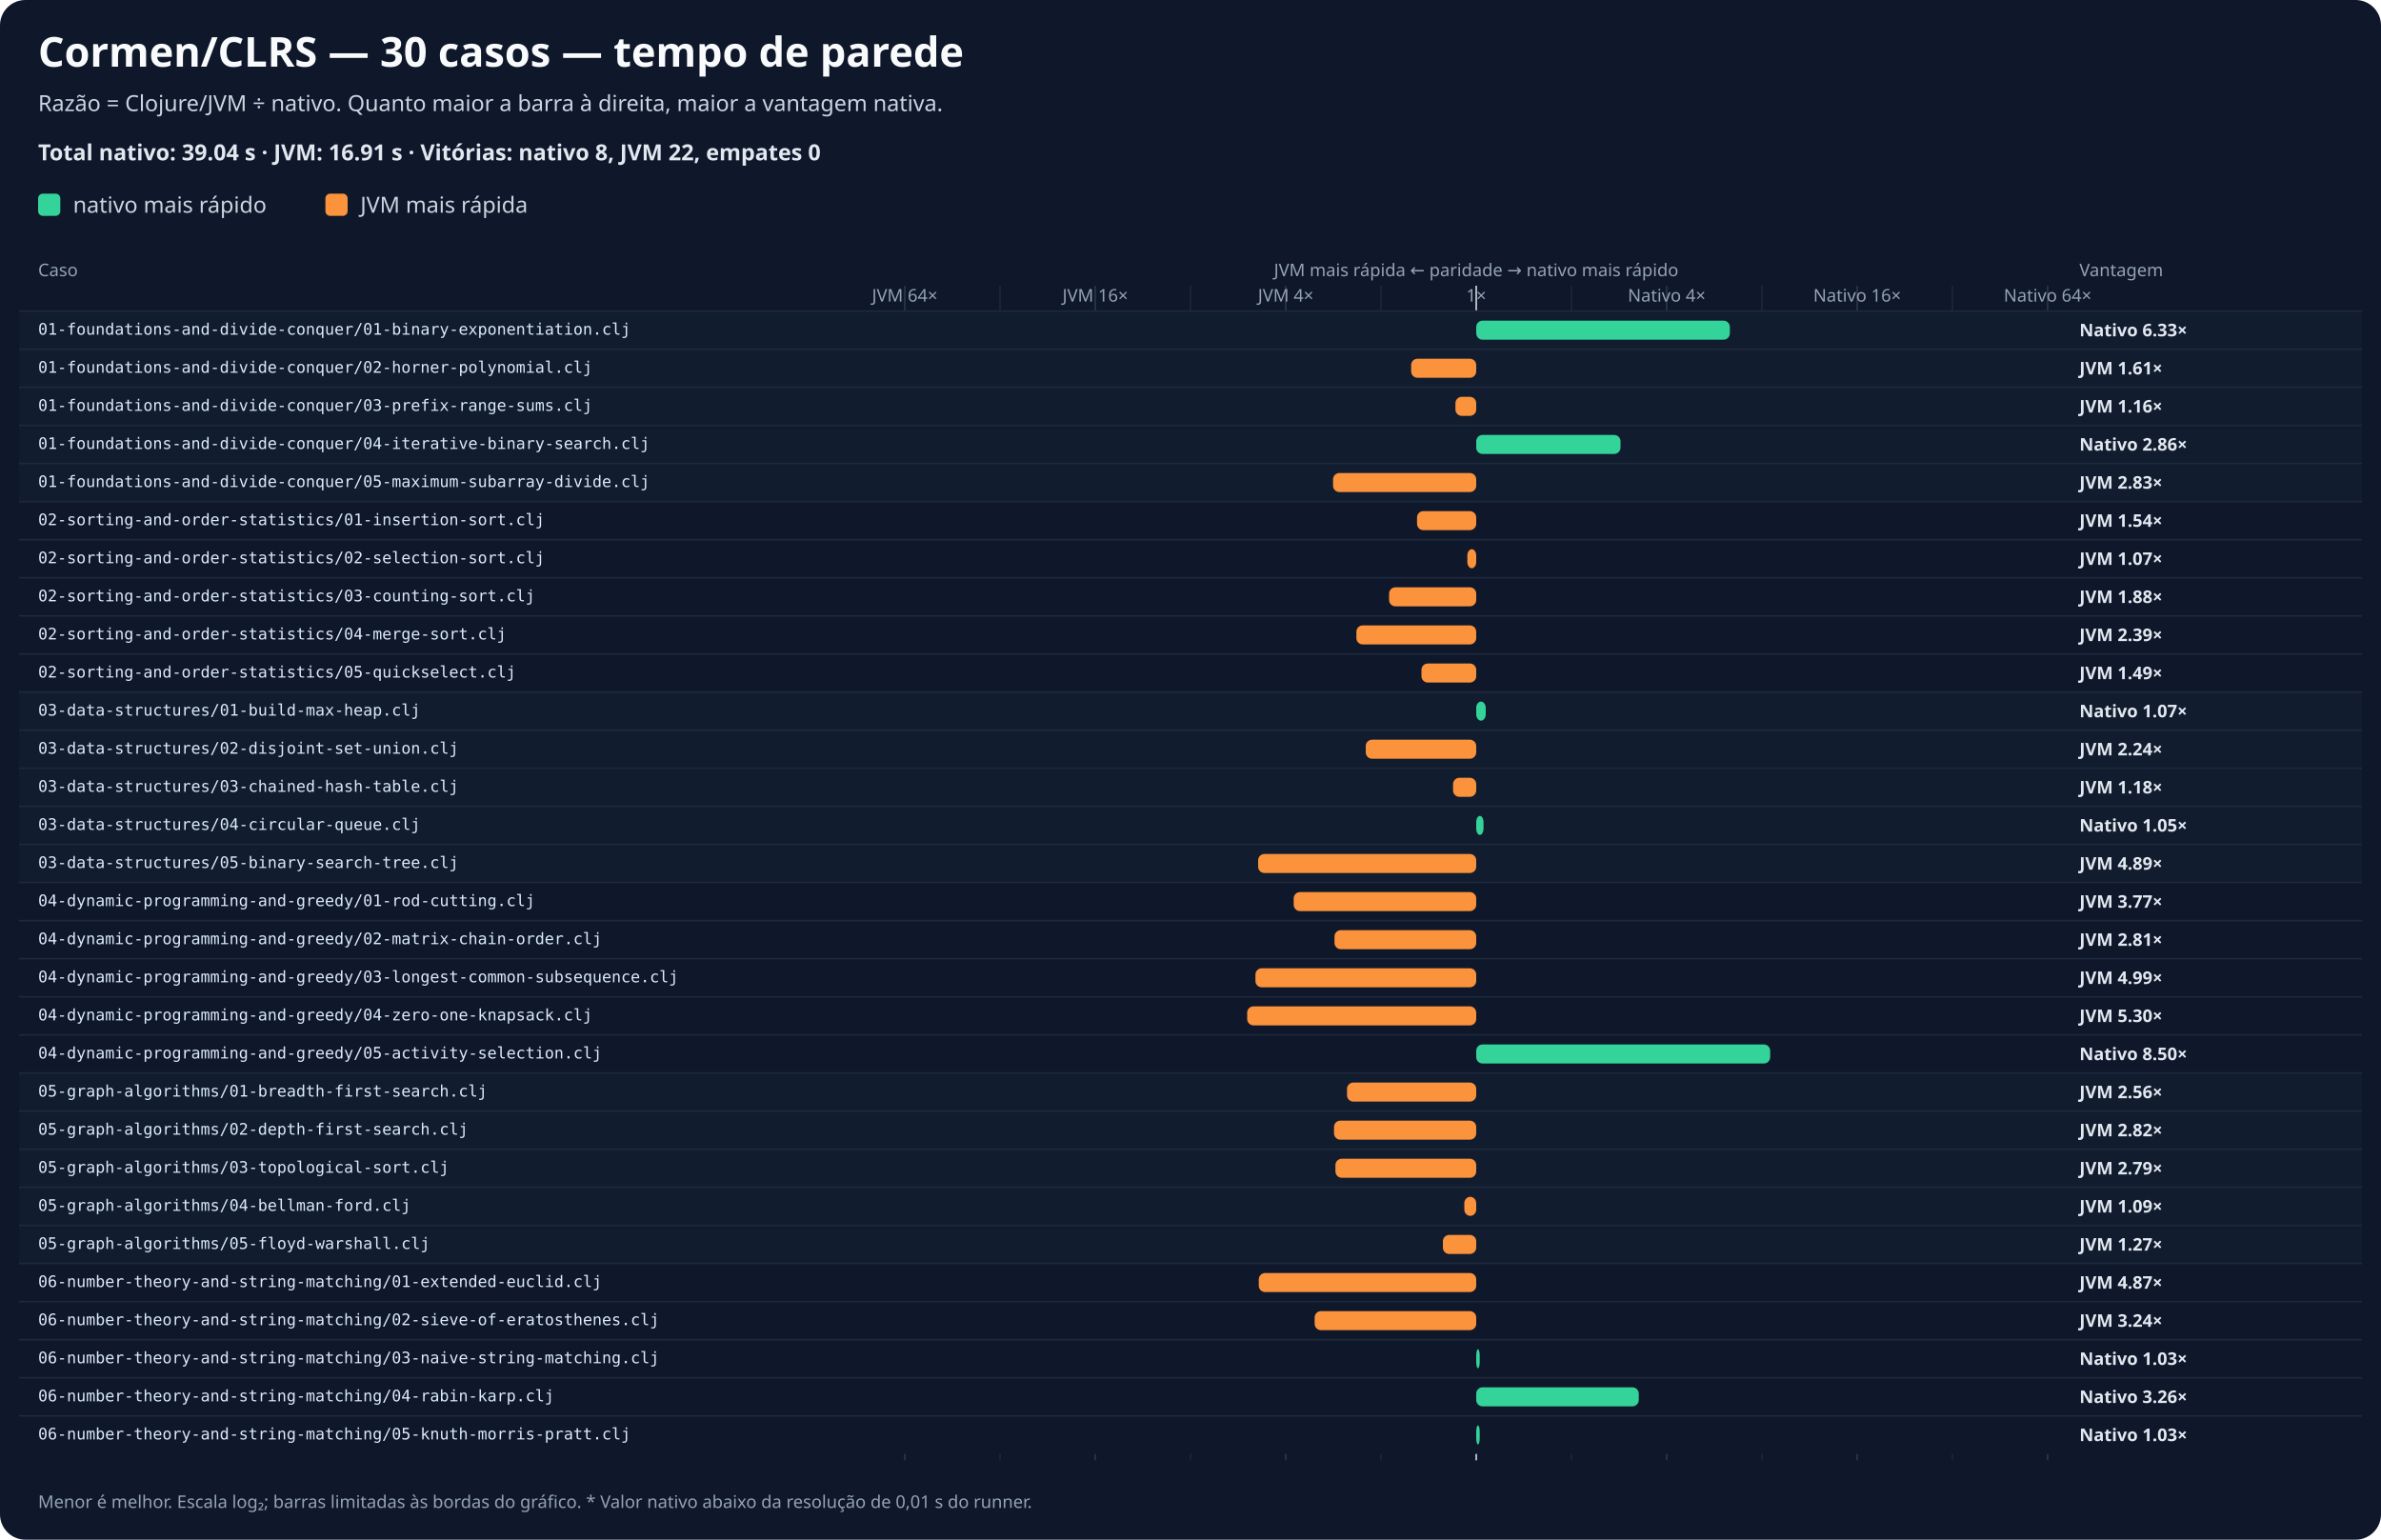
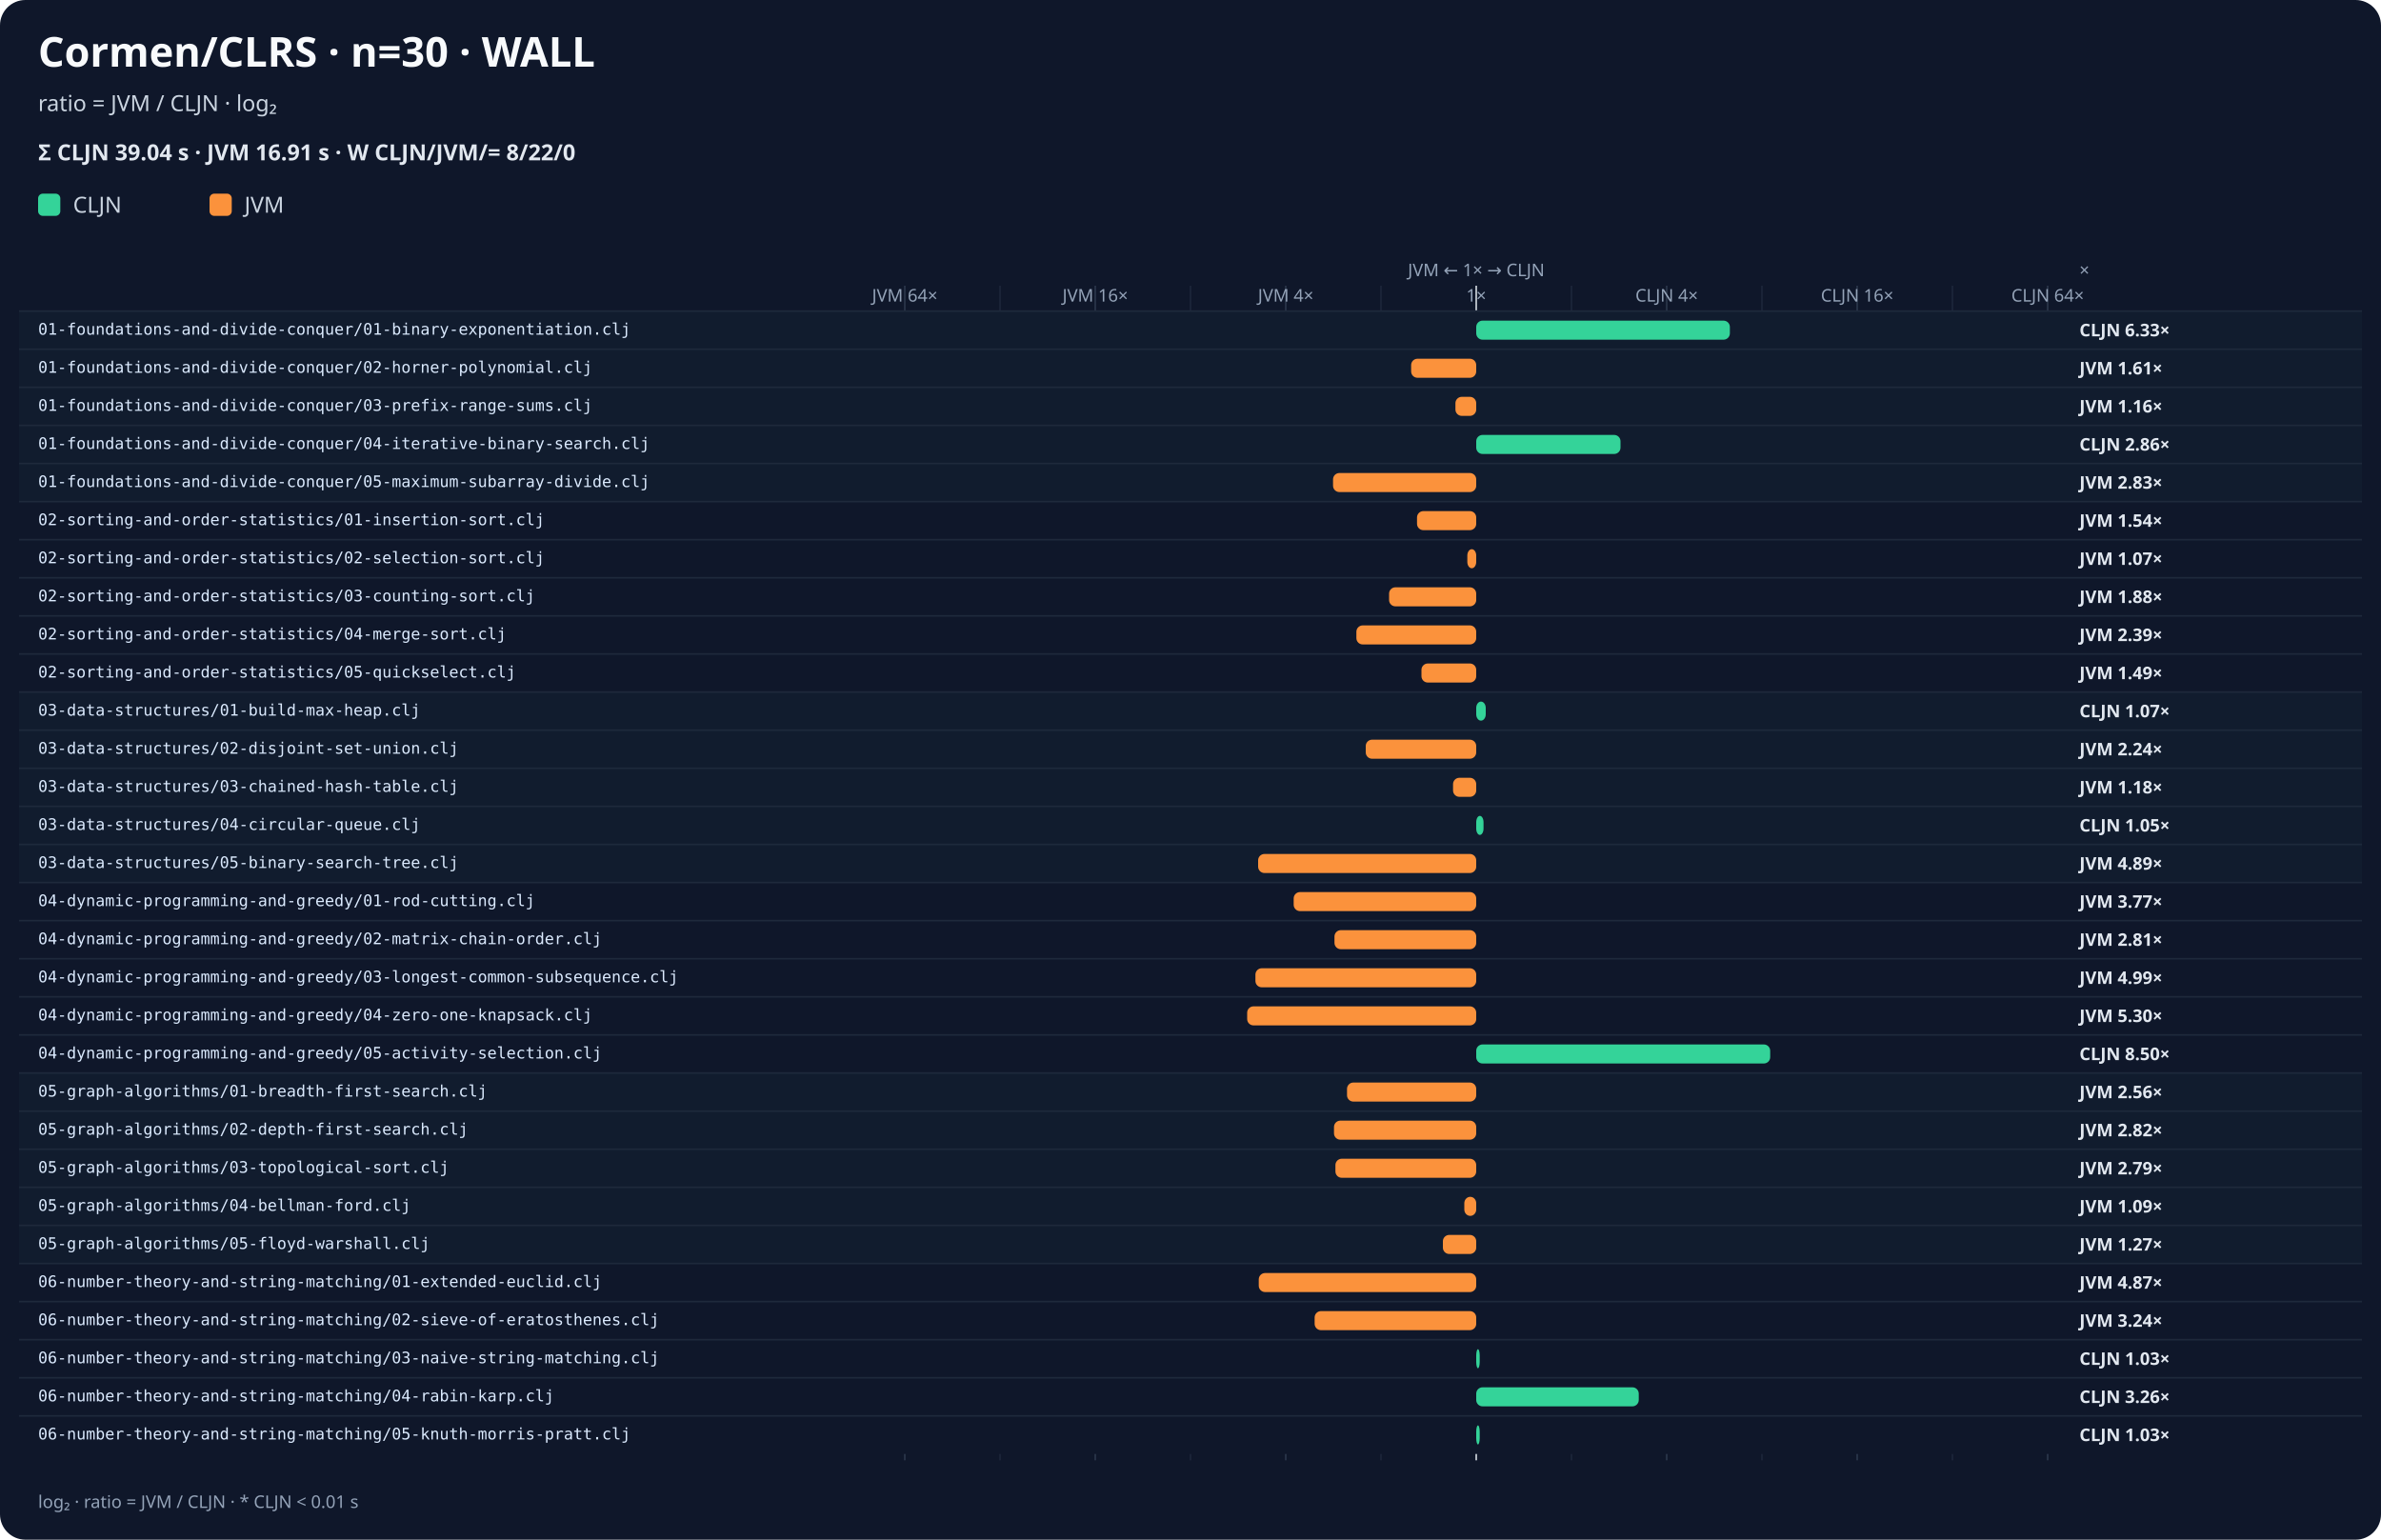
<svg xmlns="http://www.w3.org/2000/svg" width="1500" height="970" viewBox="0 0 1500 970" role="img" aria-labelledby="chart-title chart-desc">
  <style>
.title { fill: #f8fafc; font: 700 26px system-ui, sans-serif; }
.subtitle { fill: #cbd5e1; font: 14px system-ui, sans-serif; }
.summary { fill: #e2e8f0; font: 600 14px system-ui, sans-serif; }
.label { fill: #dbeafe; font: 10px ui-monospace, SFMono-Regular, Consolas, monospace; }
.value { fill: #e2e8f0; font: 600 11px system-ui, sans-serif; }
.axis { fill: #94a3b8; font: 11px system-ui, sans-serif; }
.footer { fill: #94a3b8; font: 11px system-ui, sans-serif; }
</style>
  <rect width="1500" height="970" rx="16" fill="#0f172a" />
-   <text x="24" y="42" class="title">Cormen/CLRS — 30 casos — tempo de parede</text>
-   <text x="24" y="70" class="subtitle">Razão = Clojure/JVM ÷ nativo. Quanto maior a barra à direita, maior a vantagem nativa.</text>
-   <text x="24" y="101" class="summary">Total nativo: 39.04 s · JVM: 16.91 s · Vitórias: nativo 8, JVM 22, empates 0</text>
+   <text x="24" y="42" class="title">Cormen/CLRS · n=30 · WALL</text>
+   <text x="24" y="70" class="subtitle">ratio = JVM / CLJN · log₂</text>
+   <text x="24" y="101" class="summary">Σ CLJN 39.04 s · JVM 16.91 s · W CLJN/JVM/= 8/22/0</text>
  <rect x="24" y="122" width="14" height="14" rx="3" fill="#34d399" />
-   <text x="46" y="134" class="subtitle">nativo mais rápido</text>
-   <rect x="205" y="122" width="14" height="14" rx="3" fill="#fb923c" />
-   <text x="227" y="134" class="subtitle">JVM mais rápida</text>
-   <text x="24" y="174" class="axis">Caso</text>
-   <text x="930" y="174" class="axis" text-anchor="middle">JVM mais rápida ← paridade → nativo mais rápido</text>
-   <text x="1310" y="174" class="axis">Vantagem</text>
+   <text x="46" y="134" class="subtitle">CLJN</text>
+   <rect x="132" y="122" width="14" height="14" rx="3" fill="#fb923c" />
+   <text x="154" y="134" class="subtitle">JVM</text>
+   <text x="930" y="174" class="axis" text-anchor="middle">JVM ← 1× → CLJN</text>
+   <text x="1310" y="174" class="axis">×</text>
  <line x1="570.0" y1="180" x2="570.0" y2="920" stroke="#334155" opacity="0.75" />
  <text x="570.0" y="190" class="axis" text-anchor="middle">JVM 64×</text>
  <line x1="630.0" y1="180" x2="630.0" y2="920" stroke="#334155" opacity="0.35" />
  <line x1="690.0" y1="180" x2="690.0" y2="920" stroke="#334155" opacity="0.75" />
  <text x="690.0" y="190" class="axis" text-anchor="middle">JVM 16×</text>
  <line x1="750.0" y1="180" x2="750.0" y2="920" stroke="#334155" opacity="0.35" />
  <line x1="810.0" y1="180" x2="810.0" y2="920" stroke="#334155" opacity="0.75" />
  <text x="810.0" y="190" class="axis" text-anchor="middle">JVM 4×</text>
  <line x1="870.0" y1="180" x2="870.0" y2="920" stroke="#334155" opacity="0.35" />
  <line x1="930.0" y1="180" x2="930.0" y2="920" stroke="#e2e8f0" opacity="0.90" />
  <text x="930.0" y="190" class="axis" text-anchor="middle">1×</text>
  <line x1="990.0" y1="180" x2="990.0" y2="920" stroke="#334155" opacity="0.35" />
  <line x1="1050.0" y1="180" x2="1050.0" y2="920" stroke="#334155" opacity="0.75" />
-   <text x="1050.0" y="190" class="axis" text-anchor="middle">Nativo 4×</text>
+   <text x="1050.0" y="190" class="axis" text-anchor="middle">CLJN 4×</text>
  <line x1="1110.0" y1="180" x2="1110.0" y2="920" stroke="#334155" opacity="0.35" />
  <line x1="1170.0" y1="180" x2="1170.0" y2="920" stroke="#334155" opacity="0.75" />
-   <text x="1170.0" y="190" class="axis" text-anchor="middle">Nativo 16×</text>
+   <text x="1170.0" y="190" class="axis" text-anchor="middle">CLJN 16×</text>
  <line x1="1230.0" y1="180" x2="1230.0" y2="920" stroke="#334155" opacity="0.35" />
  <line x1="1290.0" y1="180" x2="1290.0" y2="920" stroke="#334155" opacity="0.75" />
-   <text x="1290.0" y="190" class="axis" text-anchor="middle">Nativo 64×</text>
+   <text x="1290.0" y="190" class="axis" text-anchor="middle">CLJN 64×</text>
  <rect x="12" y="196" width="1476" height="24" fill="#111c2e" />
  <line x1="12" y1="196" x2="1488" y2="196" stroke="#1e293b" />
  <text x="24" y="208.0" class="label" dominant-baseline="middle">01-foundations-and-divide-conquer/01-binary-exponentiation.clj</text>
  <rect x="930.0" y="202.0" width="159.8" height="12" rx="4" fill="#34d399" />
-   <text x="1310" y="208.0" class="value" dominant-baseline="middle">Nativo 6.33×</text>
+   <text x="1310" y="208.0" class="value" dominant-baseline="middle">CLJN 6.33×</text>
  <rect x="12" y="220" width="1476" height="24" fill="#111c2e" />
  <line x1="12" y1="220" x2="1488" y2="220" stroke="#1e293b" />
  <text x="24" y="232.0" class="label" dominant-baseline="middle">01-foundations-and-divide-conquer/02-horner-polynomial.clj</text>
  <rect x="889.0" y="226.0" width="41.0" height="12" rx="4" fill="#fb923c" />
  <text x="1310" y="232.0" class="value" dominant-baseline="middle">JVM 1.61×</text>
  <rect x="12" y="244" width="1476" height="24" fill="#111c2e" />
  <line x1="12" y1="244" x2="1488" y2="244" stroke="#1e293b" />
  <text x="24" y="256.0" class="label" dominant-baseline="middle">01-foundations-and-divide-conquer/03-prefix-range-sums.clj</text>
  <rect x="916.9" y="250.0" width="13.1" height="12" rx="4" fill="#fb923c" />
  <text x="1310" y="256.0" class="value" dominant-baseline="middle">JVM 1.16×</text>
  <rect x="12" y="268" width="1476" height="24" fill="#111c2e" />
  <line x1="12" y1="268" x2="1488" y2="268" stroke="#1e293b" />
  <text x="24" y="280.0" class="label" dominant-baseline="middle">01-foundations-and-divide-conquer/04-iterative-binary-search.clj</text>
  <rect x="930.0" y="274.0" width="90.9" height="12" rx="4" fill="#34d399" />
-   <text x="1310" y="280.0" class="value" dominant-baseline="middle">Nativo 2.86×</text>
+   <text x="1310" y="280.0" class="value" dominant-baseline="middle">CLJN 2.86×</text>
  <rect x="12" y="292" width="1476" height="24" fill="#111c2e" />
  <line x1="12" y1="292" x2="1488" y2="292" stroke="#1e293b" />
  <text x="24" y="304.0" class="label" dominant-baseline="middle">01-foundations-and-divide-conquer/05-maximum-subarray-divide.clj</text>
  <rect x="839.8" y="298.0" width="90.2" height="12" rx="4" fill="#fb923c" />
  <text x="1310" y="304.0" class="value" dominant-baseline="middle">JVM 2.83×</text>
  <rect x="12" y="316" width="1476" height="24" fill="#0f172a" />
  <line x1="12" y1="316" x2="1488" y2="316" stroke="#1e293b" />
  <text x="24" y="328.0" class="label" dominant-baseline="middle">02-sorting-and-order-statistics/01-insertion-sort.clj</text>
  <rect x="892.7" y="322.0" width="37.3" height="12" rx="4" fill="#fb923c" />
  <text x="1310" y="328.0" class="value" dominant-baseline="middle">JVM 1.54×</text>
  <rect x="12" y="340" width="1476" height="24" fill="#0f172a" />
  <line x1="12" y1="340" x2="1488" y2="340" stroke="#1e293b" />
  <text x="24" y="352.0" class="label" dominant-baseline="middle">02-sorting-and-order-statistics/02-selection-sort.clj</text>
  <rect x="924.4" y="346.0" width="5.6" height="12" rx="4" fill="#fb923c" />
  <text x="1310" y="352.0" class="value" dominant-baseline="middle">JVM 1.07×</text>
  <rect x="12" y="364" width="1476" height="24" fill="#0f172a" />
  <line x1="12" y1="364" x2="1488" y2="364" stroke="#1e293b" />
  <text x="24" y="376.0" class="label" dominant-baseline="middle">02-sorting-and-order-statistics/03-counting-sort.clj</text>
  <rect x="875.1" y="370.0" width="54.9" height="12" rx="4" fill="#fb923c" />
  <text x="1310" y="376.0" class="value" dominant-baseline="middle">JVM 1.88×</text>
  <rect x="12" y="388" width="1476" height="24" fill="#0f172a" />
  <line x1="12" y1="388" x2="1488" y2="388" stroke="#1e293b" />
  <text x="24" y="400.0" class="label" dominant-baseline="middle">02-sorting-and-order-statistics/04-merge-sort.clj</text>
  <rect x="854.5" y="394.0" width="75.5" height="12" rx="4" fill="#fb923c" />
  <text x="1310" y="400.0" class="value" dominant-baseline="middle">JVM 2.39×</text>
  <rect x="12" y="412" width="1476" height="24" fill="#0f172a" />
  <line x1="12" y1="412" x2="1488" y2="412" stroke="#1e293b" />
  <text x="24" y="424.0" class="label" dominant-baseline="middle">02-sorting-and-order-statistics/05-quickselect.clj</text>
  <rect x="895.5" y="418.0" width="34.5" height="12" rx="4" fill="#fb923c" />
  <text x="1310" y="424.0" class="value" dominant-baseline="middle">JVM 1.49×</text>
  <rect x="12" y="436" width="1476" height="24" fill="#111c2e" />
  <line x1="12" y1="436" x2="1488" y2="436" stroke="#1e293b" />
  <text x="24" y="448.0" class="label" dominant-baseline="middle">03-data-structures/01-build-max-heap.clj</text>
  <rect x="930.0" y="442.0" width="6.0" height="12" rx="4" fill="#34d399" />
-   <text x="1310" y="448.0" class="value" dominant-baseline="middle">Nativo 1.07×</text>
+   <text x="1310" y="448.0" class="value" dominant-baseline="middle">CLJN 1.07×</text>
  <rect x="12" y="460" width="1476" height="24" fill="#111c2e" />
  <line x1="12" y1="460" x2="1488" y2="460" stroke="#1e293b" />
  <text x="24" y="472.0" class="label" dominant-baseline="middle">03-data-structures/02-disjoint-set-union.clj</text>
  <rect x="860.4" y="466.0" width="69.6" height="12" rx="4" fill="#fb923c" />
  <text x="1310" y="472.0" class="value" dominant-baseline="middle">JVM 2.24×</text>
  <rect x="12" y="484" width="1476" height="24" fill="#111c2e" />
  <line x1="12" y1="484" x2="1488" y2="484" stroke="#1e293b" />
  <text x="24" y="496.0" class="label" dominant-baseline="middle">03-data-structures/03-chained-hash-table.clj</text>
  <rect x="915.4" y="490.0" width="14.6" height="12" rx="4" fill="#fb923c" />
  <text x="1310" y="496.0" class="value" dominant-baseline="middle">JVM 1.18×</text>
  <rect x="12" y="508" width="1476" height="24" fill="#111c2e" />
  <line x1="12" y1="508" x2="1488" y2="508" stroke="#1e293b" />
  <text x="24" y="520.0" class="label" dominant-baseline="middle">03-data-structures/04-circular-queue.clj</text>
  <rect x="930.0" y="514.0" width="4.6" height="12" rx="4" fill="#34d399" />
-   <text x="1310" y="520.0" class="value" dominant-baseline="middle">Nativo 1.05×</text>
+   <text x="1310" y="520.0" class="value" dominant-baseline="middle">CLJN 1.05×</text>
  <rect x="12" y="532" width="1476" height="24" fill="#111c2e" />
  <line x1="12" y1="532" x2="1488" y2="532" stroke="#1e293b" />
  <text x="24" y="544.0" class="label" dominant-baseline="middle">03-data-structures/05-binary-search-tree.clj</text>
  <rect x="792.6" y="538.0" width="137.4" height="12" rx="4" fill="#fb923c" />
  <text x="1310" y="544.0" class="value" dominant-baseline="middle">JVM 4.89×</text>
  <rect x="12" y="556" width="1476" height="24" fill="#0f172a" />
  <line x1="12" y1="556" x2="1488" y2="556" stroke="#1e293b" />
  <text x="24" y="568.0" class="label" dominant-baseline="middle">04-dynamic-programming-and-greedy/01-rod-cutting.clj</text>
  <rect x="815.0" y="562.0" width="115.0" height="12" rx="4" fill="#fb923c" />
  <text x="1310" y="568.0" class="value" dominant-baseline="middle">JVM 3.77×</text>
  <rect x="12" y="580" width="1476" height="24" fill="#0f172a" />
  <line x1="12" y1="580" x2="1488" y2="580" stroke="#1e293b" />
  <text x="24" y="592.0" class="label" dominant-baseline="middle">04-dynamic-programming-and-greedy/02-matrix-chain-order.clj</text>
  <rect x="840.7" y="586.0" width="89.3" height="12" rx="4" fill="#fb923c" />
  <text x="1310" y="592.0" class="value" dominant-baseline="middle">JVM 2.81×</text>
  <rect x="12" y="604" width="1476" height="24" fill="#0f172a" />
  <line x1="12" y1="604" x2="1488" y2="604" stroke="#1e293b" />
  <text x="24" y="616.0" class="label" dominant-baseline="middle">04-dynamic-programming-and-greedy/03-longest-common-subsequence.clj</text>
  <rect x="790.9" y="610.0" width="139.1" height="12" rx="4" fill="#fb923c" />
  <text x="1310" y="616.0" class="value" dominant-baseline="middle">JVM 4.99×</text>
  <rect x="12" y="628" width="1476" height="24" fill="#0f172a" />
  <line x1="12" y1="628" x2="1488" y2="628" stroke="#1e293b" />
  <text x="24" y="640.0" class="label" dominant-baseline="middle">04-dynamic-programming-and-greedy/04-zero-one-knapsack.clj</text>
  <rect x="785.7" y="634.0" width="144.3" height="12" rx="4" fill="#fb923c" />
  <text x="1310" y="640.0" class="value" dominant-baseline="middle">JVM 5.30×</text>
  <rect x="12" y="652" width="1476" height="24" fill="#0f172a" />
  <line x1="12" y1="652" x2="1488" y2="652" stroke="#1e293b" />
  <text x="24" y="664.0" class="label" dominant-baseline="middle">04-dynamic-programming-and-greedy/05-activity-selection.clj</text>
  <rect x="930.0" y="658.0" width="185.2" height="12" rx="4" fill="#34d399" />
-   <text x="1310" y="664.0" class="value" dominant-baseline="middle">Nativo 8.50×</text>
+   <text x="1310" y="664.0" class="value" dominant-baseline="middle">CLJN 8.50×</text>
  <rect x="12" y="676" width="1476" height="24" fill="#111c2e" />
  <line x1="12" y1="676" x2="1488" y2="676" stroke="#1e293b" />
  <text x="24" y="688.0" class="label" dominant-baseline="middle">05-graph-algorithms/01-breadth-first-search.clj</text>
  <rect x="848.6" y="682.0" width="81.4" height="12" rx="4" fill="#fb923c" />
  <text x="1310" y="688.0" class="value" dominant-baseline="middle">JVM 2.56×</text>
  <rect x="12" y="700" width="1476" height="24" fill="#111c2e" />
  <line x1="12" y1="700" x2="1488" y2="700" stroke="#1e293b" />
  <text x="24" y="712.0" class="label" dominant-baseline="middle">05-graph-algorithms/02-depth-first-search.clj</text>
  <rect x="840.4" y="706.0" width="89.6" height="12" rx="4" fill="#fb923c" />
  <text x="1310" y="712.0" class="value" dominant-baseline="middle">JVM 2.82×</text>
  <rect x="12" y="724" width="1476" height="24" fill="#111c2e" />
  <line x1="12" y1="724" x2="1488" y2="724" stroke="#1e293b" />
  <text x="24" y="736.0" class="label" dominant-baseline="middle">05-graph-algorithms/03-topological-sort.clj</text>
  <rect x="841.3" y="730.0" width="88.7" height="12" rx="4" fill="#fb923c" />
  <text x="1310" y="736.0" class="value" dominant-baseline="middle">JVM 2.79×</text>
  <rect x="12" y="748" width="1476" height="24" fill="#111c2e" />
  <line x1="12" y1="748" x2="1488" y2="748" stroke="#1e293b" />
  <text x="24" y="760.0" class="label" dominant-baseline="middle">05-graph-algorithms/04-bellman-ford.clj</text>
  <rect x="922.5" y="754.0" width="7.5" height="12" rx="4" fill="#fb923c" />
  <text x="1310" y="760.0" class="value" dominant-baseline="middle">JVM 1.09×</text>
  <rect x="12" y="772" width="1476" height="24" fill="#111c2e" />
  <line x1="12" y1="772" x2="1488" y2="772" stroke="#1e293b" />
  <text x="24" y="784.0" class="label" dominant-baseline="middle">05-graph-algorithms/05-floyd-warshall.clj</text>
  <rect x="909.0" y="778.0" width="21.0" height="12" rx="4" fill="#fb923c" />
  <text x="1310" y="784.0" class="value" dominant-baseline="middle">JVM 1.27×</text>
  <rect x="12" y="796" width="1476" height="24" fill="#0f172a" />
  <line x1="12" y1="796" x2="1488" y2="796" stroke="#1e293b" />
  <text x="24" y="808.0" class="label" dominant-baseline="middle">06-number-theory-and-string-matching/01-extended-euclid.clj</text>
  <rect x="793.0" y="802.0" width="137.0" height="12" rx="4" fill="#fb923c" />
  <text x="1310" y="808.0" class="value" dominant-baseline="middle">JVM 4.87×</text>
  <rect x="12" y="820" width="1476" height="24" fill="#0f172a" />
  <line x1="12" y1="820" x2="1488" y2="820" stroke="#1e293b" />
  <text x="24" y="832.0" class="label" dominant-baseline="middle">06-number-theory-and-string-matching/02-sieve-of-eratosthenes.clj</text>
  <rect x="828.2" y="826.0" width="101.8" height="12" rx="4" fill="#fb923c" />
  <text x="1310" y="832.0" class="value" dominant-baseline="middle">JVM 3.24×</text>
  <rect x="12" y="844" width="1476" height="24" fill="#0f172a" />
  <line x1="12" y1="844" x2="1488" y2="844" stroke="#1e293b" />
  <text x="24" y="856.0" class="label" dominant-baseline="middle">06-number-theory-and-string-matching/03-naive-string-matching.clj</text>
  <rect x="930.0" y="850.0" width="2.2" height="12" rx="4" fill="#34d399" />
-   <text x="1310" y="856.0" class="value" dominant-baseline="middle">Nativo 1.03×</text>
+   <text x="1310" y="856.0" class="value" dominant-baseline="middle">CLJN 1.03×</text>
  <rect x="12" y="868" width="1476" height="24" fill="#0f172a" />
  <line x1="12" y1="868" x2="1488" y2="868" stroke="#1e293b" />
  <text x="24" y="880.0" class="label" dominant-baseline="middle">06-number-theory-and-string-matching/04-rabin-karp.clj</text>
  <rect x="930.0" y="874.0" width="102.4" height="12" rx="4" fill="#34d399" />
-   <text x="1310" y="880.0" class="value" dominant-baseline="middle">Nativo 3.26×</text>
+   <text x="1310" y="880.0" class="value" dominant-baseline="middle">CLJN 3.26×</text>
  <rect x="12" y="892" width="1476" height="24" fill="#0f172a" />
  <line x1="12" y1="892" x2="1488" y2="892" stroke="#1e293b" />
  <text x="24" y="904.0" class="label" dominant-baseline="middle">06-number-theory-and-string-matching/05-knuth-morris-pratt.clj</text>
  <rect x="930.0" y="898.0" width="2.2" height="12" rx="4" fill="#34d399" />
-   <text x="1310" y="904.0" class="value" dominant-baseline="middle">Nativo 1.03×</text>
-   <text x="24" y="950" class="footer">Menor é melhor. Escala log₂; barras limitadas às bordas do gráfico. * Valor nativo abaixo da resolução de 0,01 s do runner.</text>
+   <text x="1310" y="904.0" class="value" dominant-baseline="middle">CLJN 1.03×</text>
+   <text x="24" y="950" class="footer">log₂ · ratio = JVM / CLJN · * CLJN &lt; 0.01 s</text>
</svg>
